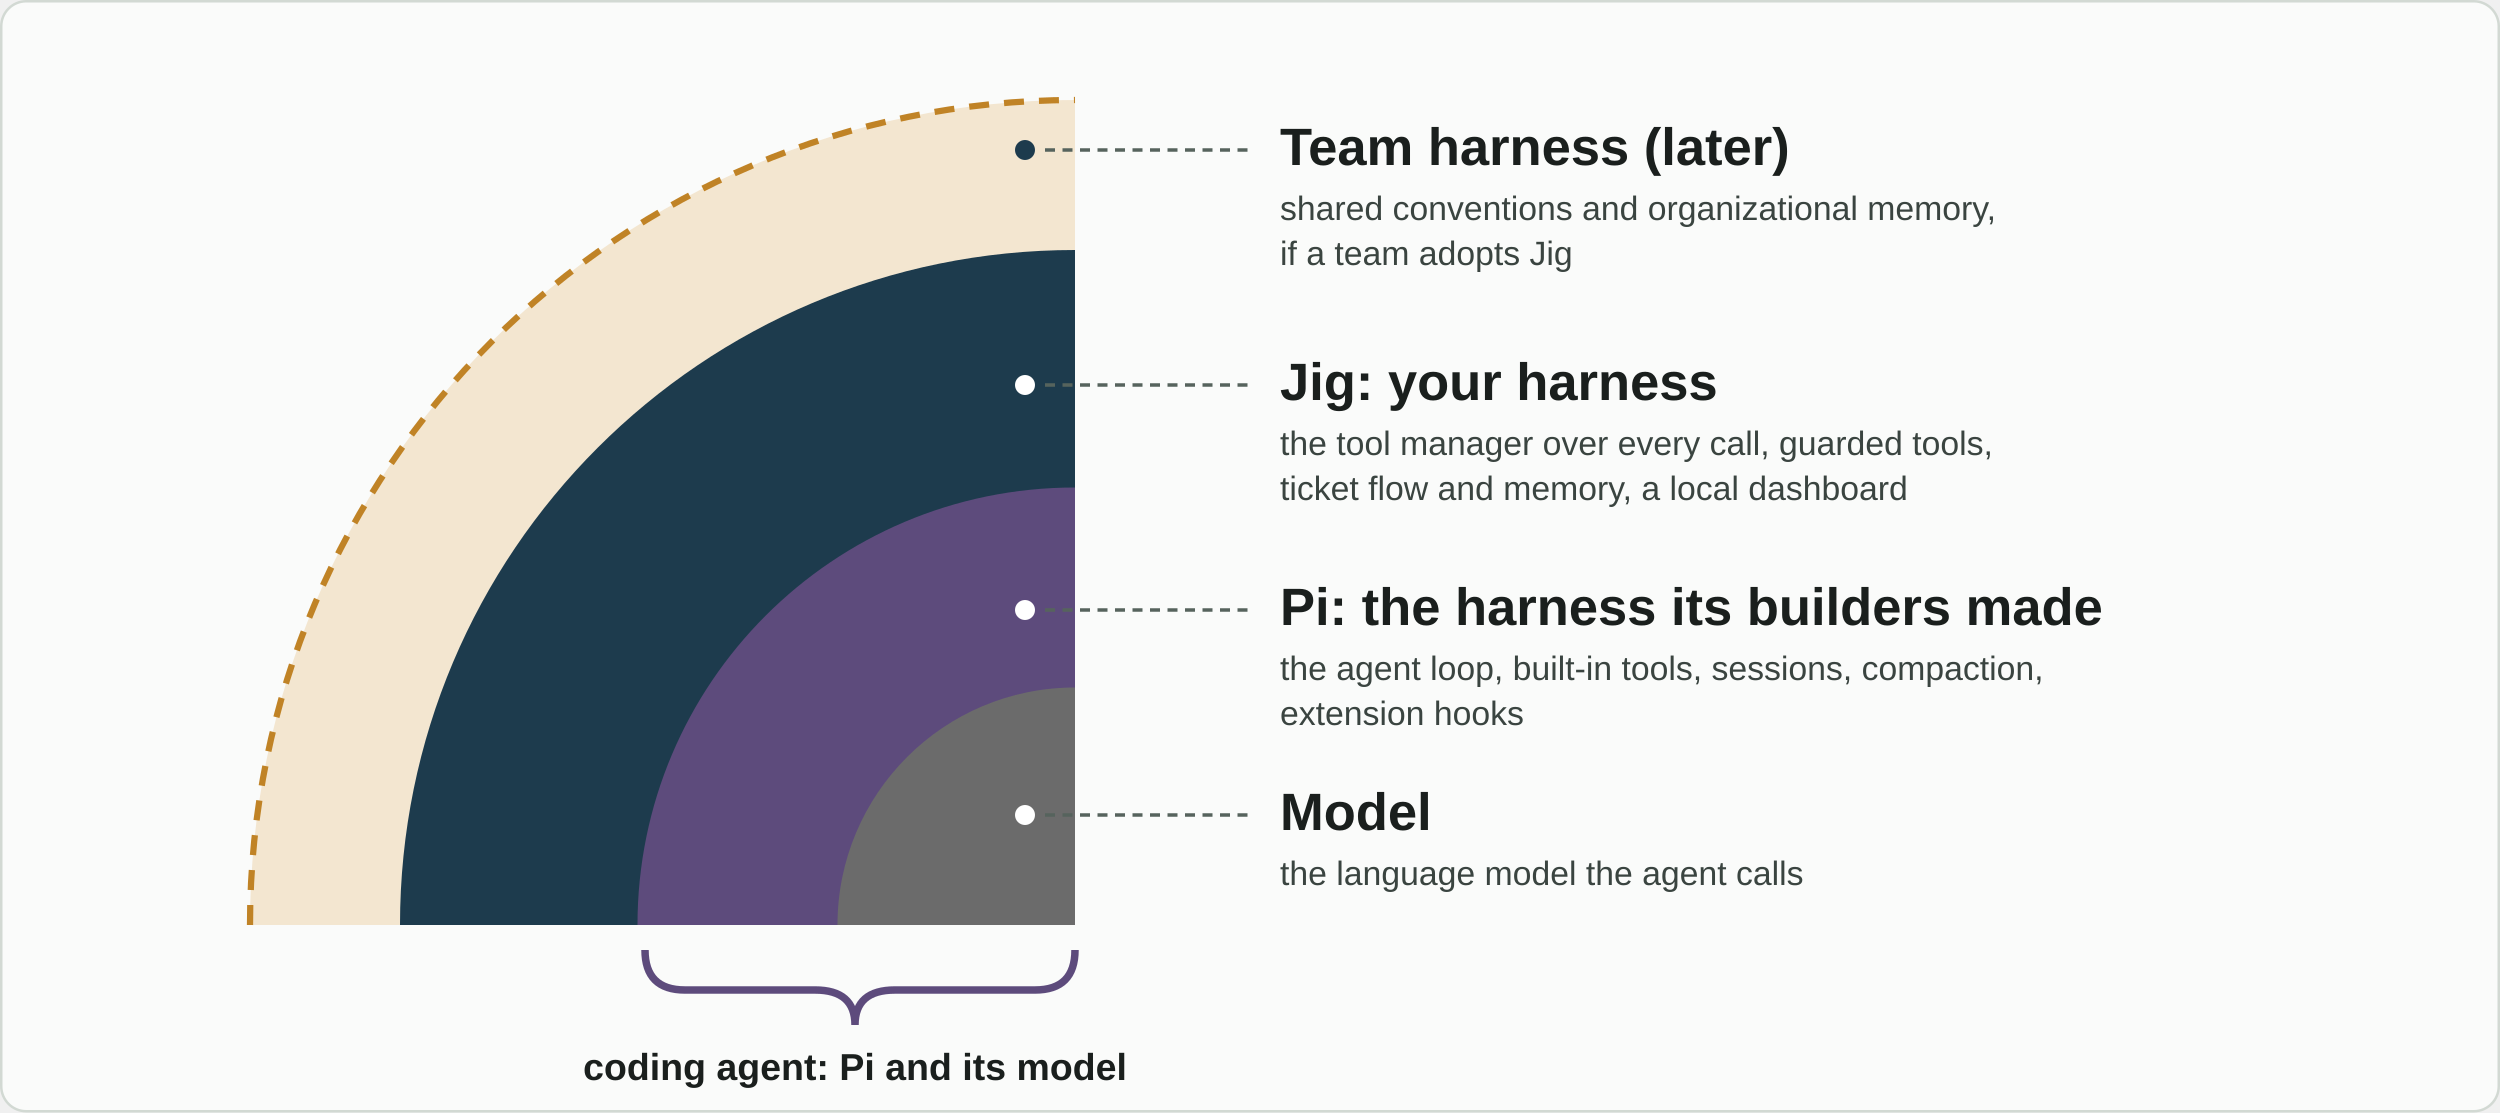
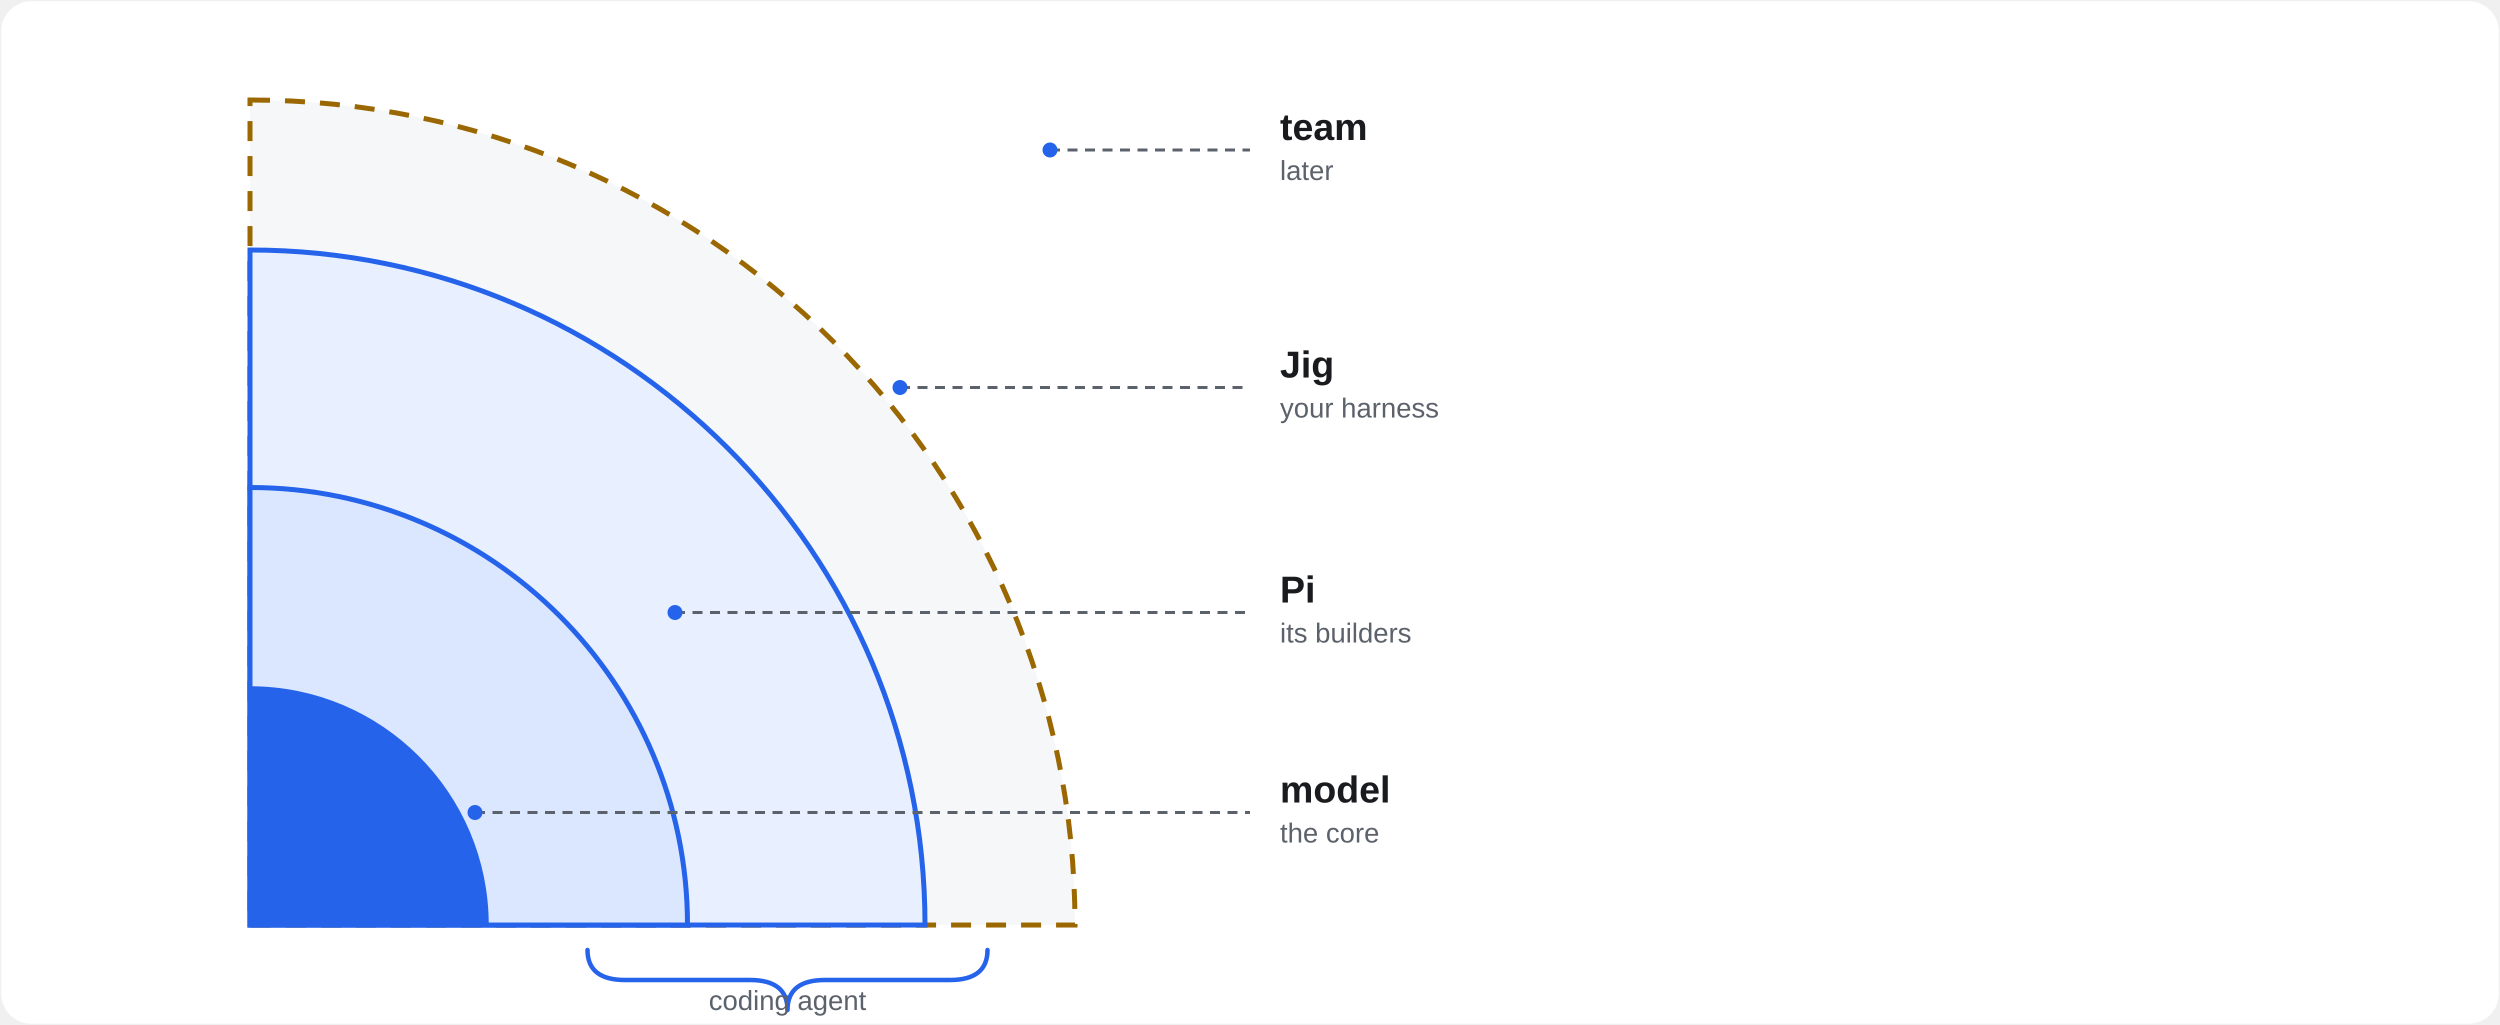
- <svg xmlns="http://www.w3.org/2000/svg" width="1000" height="445" viewBox="0 0 1000 445" role="img" aria-label="Four nested quarter rings: the model at the core, Pi as the harness its builders made, Jig as your harness, and a dashed outer ring for a future team harness with shared organizational memory." font-family="IBM Plex Sans, Segoe UI, Arial, sans-serif">
-   <rect x="0.5" y="0.5" width="999" height="444" rx="10" fill="#FAFBFA" stroke="#D2D9D3" />
-   <path d="M100 370 A330 330 0 0 1 430 40 L430 370 Z" fill="#F3E6D0" />
-   <path d="M100 370 A330 330 0 0 1 430 40" fill="none" stroke="#C08326" stroke-width="2.5" stroke-dasharray="8 6" />
-   <path d="M160 370 A270 270 0 0 1 430 100 L430 370 Z" fill="#1D3B4D" />
-   <path d="M255 370 A175 175 0 0 1 430 195 L430 370 Z" fill="#5D4B7C" />
-   <path d="M335 370 A95 95 0 0 1 430 275 L430 370 Z" fill="#6B6B6B" />
-   <circle cx="410" cy="60" r="4" fill="#1D3B4D" />
-   <line x1="418" y1="60" x2="500" y2="60" stroke="#56635D" stroke-width="1.4" stroke-dasharray="4 3" />
-   <circle cx="410" cy="154" r="4" fill="#FFFFFF" />
-   <line x1="418" y1="154" x2="500" y2="154" stroke="#56635D" stroke-width="1.4" stroke-dasharray="4 3" />
-   <circle cx="410" cy="244" r="4" fill="#FFFFFF" />
-   <line x1="418" y1="244" x2="500" y2="244" stroke="#56635D" stroke-width="1.4" stroke-dasharray="4 3" />
-   <circle cx="410" cy="326" r="4" fill="#FFFFFF" />
-   <line x1="418" y1="326" x2="500" y2="326" stroke="#56635D" stroke-width="1.4" stroke-dasharray="4 3" />
-   <text x="512" y="66" font-size="21" fill="#1A1F1D" font-weight="700">Team harness (later)</text>
-   <text x="512" y="88" font-size="13.5" fill="#3A4440">shared conventions and organizational memory,</text>
-   <text x="512" y="106" font-size="13.5" fill="#3A4440">if a team adopts Jig</text>
-   <text x="512" y="160" font-size="21" fill="#1A1F1D" font-weight="700">Jig: your harness</text>
-   <text x="512" y="182" font-size="13.5" fill="#3A4440">the tool manager over every call, guarded tools,</text>
-   <text x="512" y="200" font-size="13.5" fill="#3A4440">ticket flow and memory, a local dashboard</text>
-   <text x="512" y="250" font-size="21" fill="#1A1F1D" font-weight="700">Pi: the harness its builders made</text>
-   <text x="512" y="272" font-size="13.5" fill="#3A4440">the agent loop, built-in tools, sessions, compaction,</text>
-   <text x="512" y="290" font-size="13.5" fill="#3A4440">extension hooks</text>
-   <text x="512" y="332" font-size="21" fill="#1A1F1D" font-weight="700">Model</text>
-   <text x="512" y="354" font-size="13.5" fill="#3A4440">the language model the agent calls</text>
-   <path d="M258 380 Q258 396 274 396 H326 Q342 396 342 410 Q342 396 358 396 H414 Q430 396 430 380" fill="none" stroke="#5D4B7C" stroke-width="3" />
-   <text x="342" y="432" font-size="15" fill="#1A1F1D" font-weight="700" text-anchor="middle">coding agent: Pi and its model</text>
+ <svg xmlns="http://www.w3.org/2000/svg" width="1000" height="410" viewBox="0 0 1000 410" role="img" aria-label="Four nested harnesses: the model at the core, Pi as the harness its builders made, Jig as your harness, and a dashed outer ring for a later team harness with shared organizational memory." font-family="IBM Plex Sans, Segoe UI, Arial, sans-serif">
+   <style>
+     .bg{fill:#fff}.team{fill:#f6f7f9;stroke:#9a6700;stroke-width:2;stroke-dasharray:8 6}
+     .jig{fill:#e8f0ff;stroke:#2563eb;stroke-width:2}.pi{fill:#dbe7ff;stroke:#2563eb;stroke-width:2}.model{fill:#2563eb;stroke:#2563eb}
+     .label{fill:#1a1b1e;font-size:15px;font-weight:700}.sub{fill:#5c626b;font-size:11px}
+     .accent{fill:none;stroke:#2563eb;stroke-width:1.8;stroke-linecap:round;stroke-linejoin:round}
+     .leader{fill:none;stroke:#5c626b;stroke-width:1.2;stroke-dasharray:4 3}.dot{fill:#2563eb}
+     @media (prefers-color-scheme: dark){
+       .bg{fill:#111113}.team{fill:#18181b;stroke:#e3b341}.jig{fill:#15203b;stroke:#7aa2f7}.pi{fill:#1b2a4a;stroke:#7aa2f7}.model{fill:#7aa2f7;stroke:#7aa2f7}
+       .label{fill:#e7e7ea}.sub{fill:#9a9aa2}.accent{stroke:#7aa2f7}.leader{stroke:#9a9aa2}.dot{fill:#7aa2f7}
+     }
+   </style>
+   <rect class="bg" x="0.5" y="0.5" width="999" height="409" rx="12" />
+   <path class="team" d="M100 40 A330 330 0 0 1 430 370 L100 370 Z" />
+   <path class="jig" d="M100 100 A270 270 0 0 1 370 370 L100 370 Z" />
+   <path class="pi" d="M100 195 A175 175 0 0 1 275 370 L100 370 Z" />
+   <path class="model" d="M100 275 A95 95 0 0 1 195 370 L100 370 Z" />
+   <path class="leader" d="M420 60 H500" />
+   <circle class="dot" cx="420" cy="60" r="3" />
+   <path class="leader" d="M360 155 H500" />
+   <circle class="dot" cx="360" cy="155" r="3" />
+   <path class="leader" d="M270 245 H500" />
+   <circle class="dot" cx="270" cy="245" r="3" />
+   <path class="leader" d="M190 325 H500" />
+   <circle class="dot" cx="190" cy="325" r="3" />
+   <text class="label" x="512" y="56">team</text>
+   <text class="sub" x="512" y="72">later</text>
+   <text class="label" x="512" y="151">Jig</text>
+   <text class="sub" x="512" y="167">your harness</text>
+   <text class="label" x="512" y="241">Pi</text>
+   <text class="sub" x="512" y="257">its builders</text>
+   <text class="label" x="512" y="321">model</text>
+   <text class="sub" x="512" y="337">the core</text>
+   <path class="accent" d="M235 380 Q235 392 250 392 H300 Q315 392 315 404 Q315 392 330 392 H380 Q395 392 395 380" />
+   <text class="sub" x="315" y="404" text-anchor="middle">coding agent</text>
</svg>
